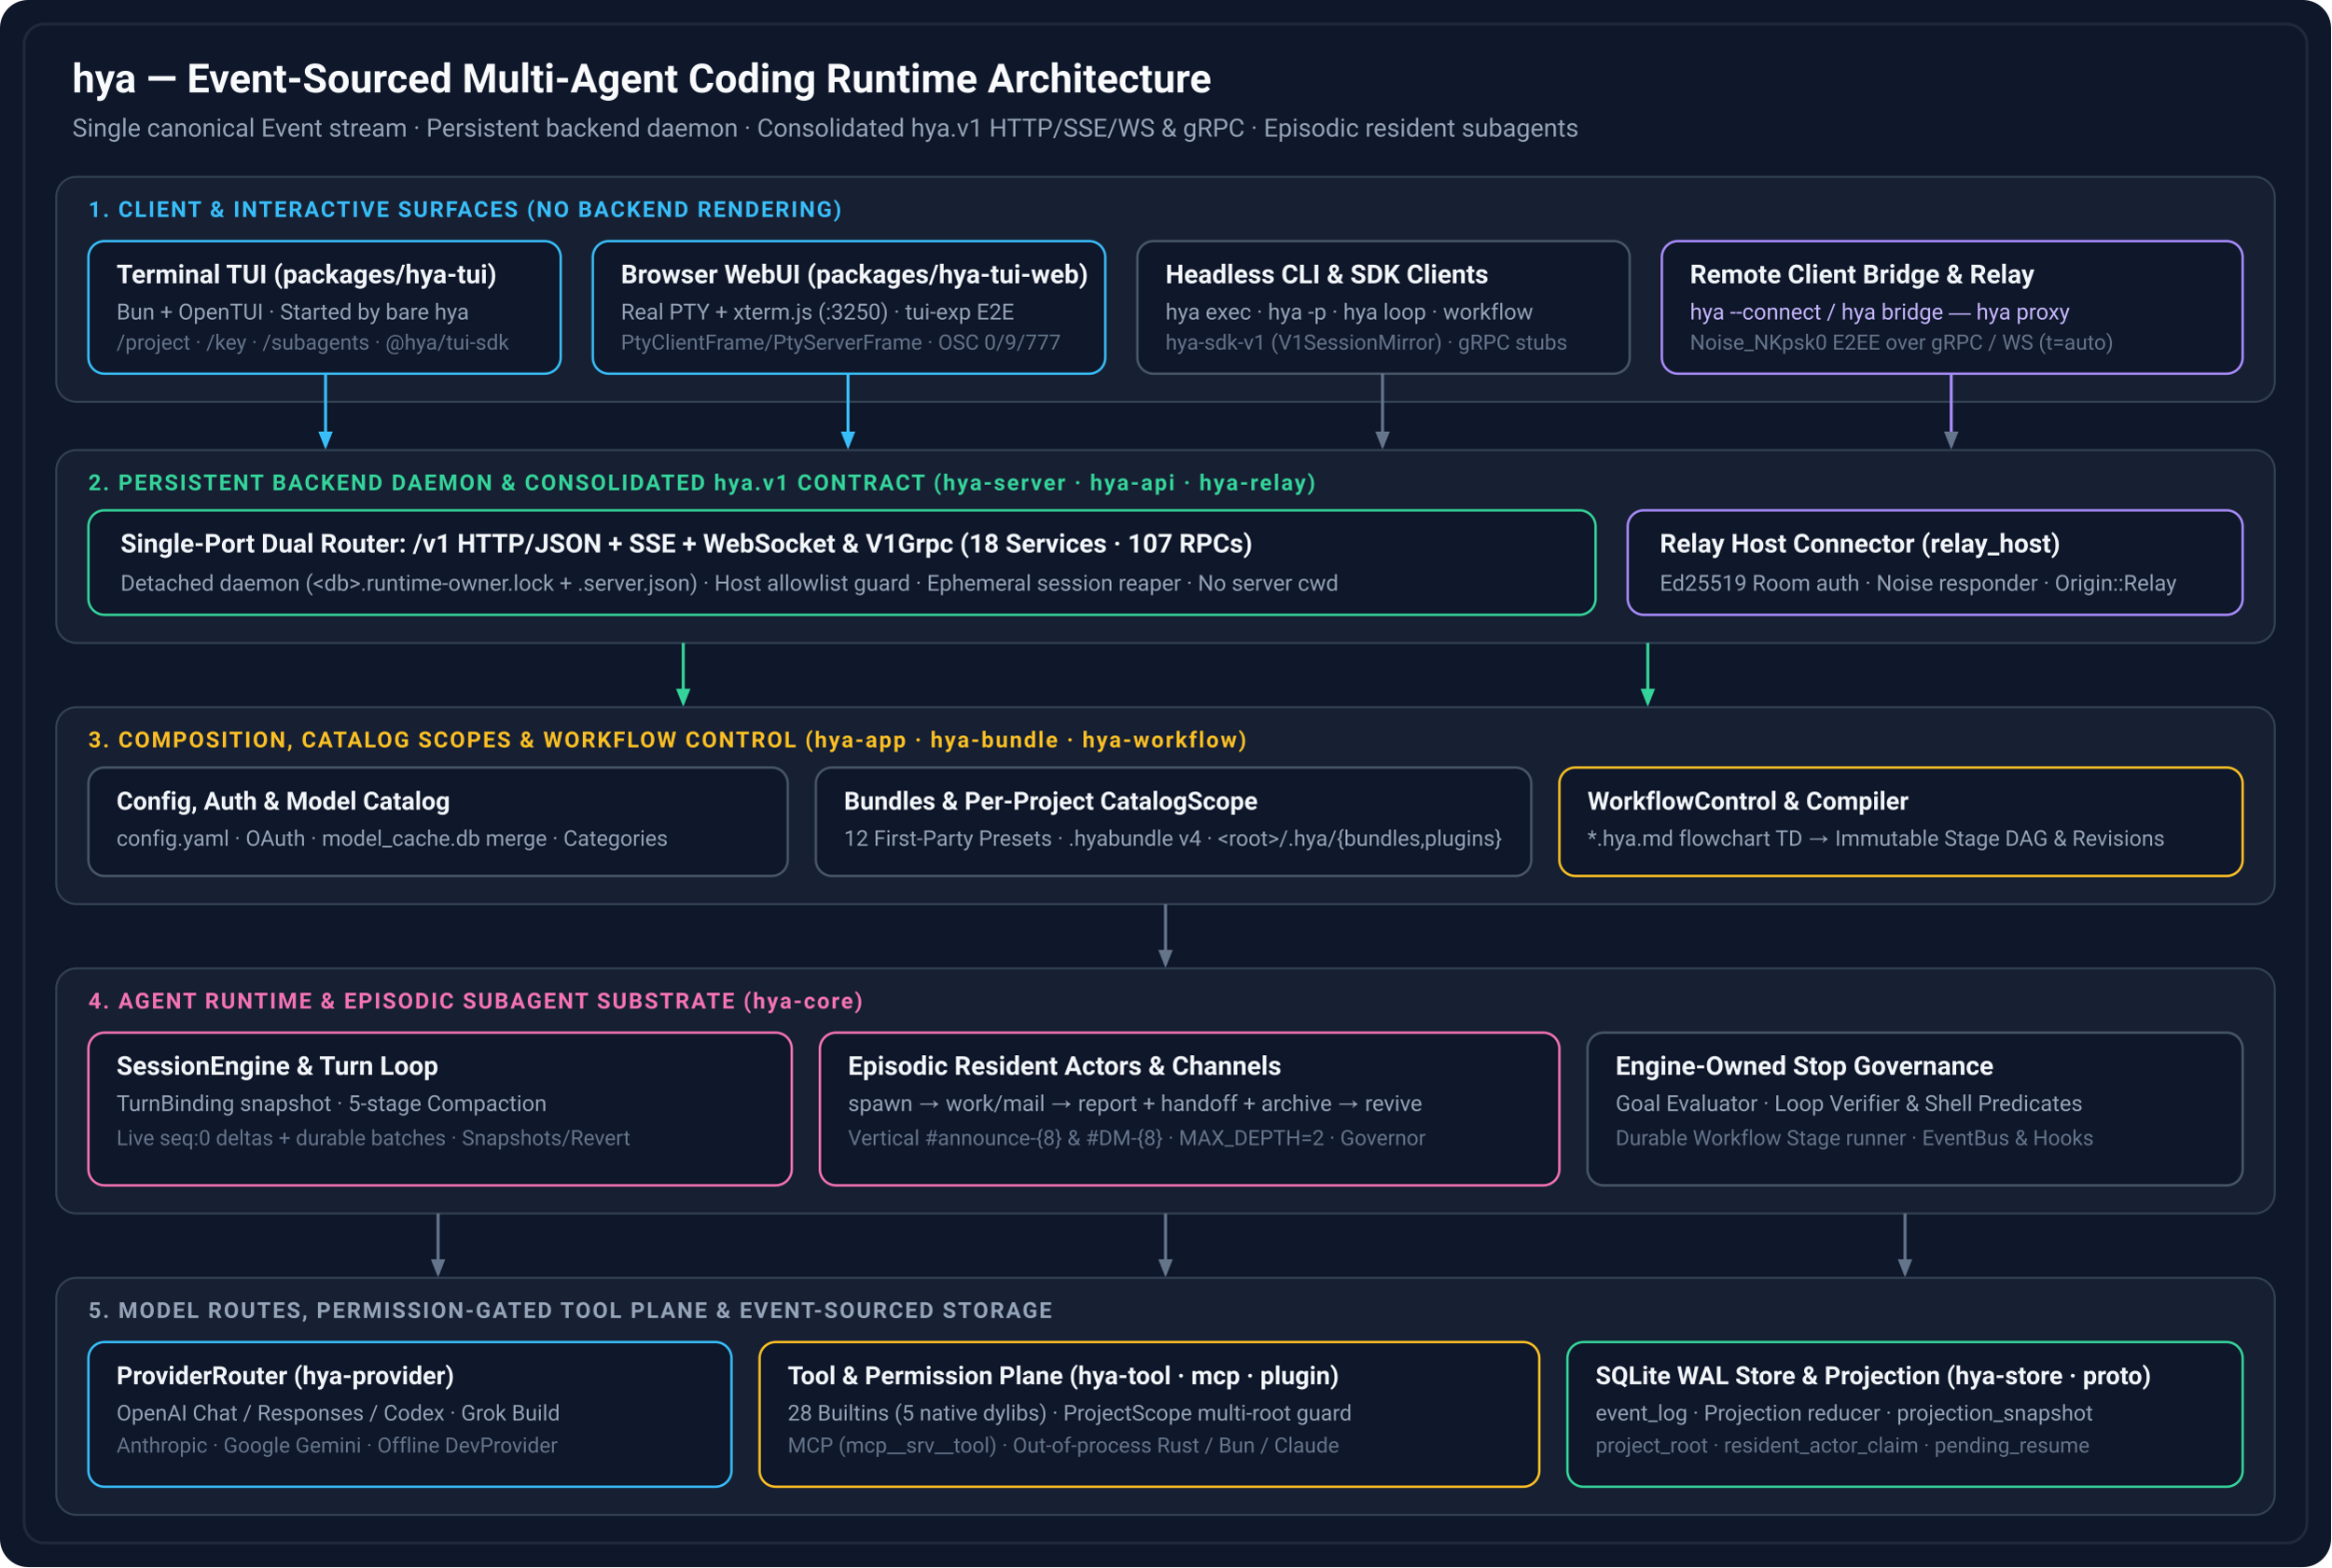
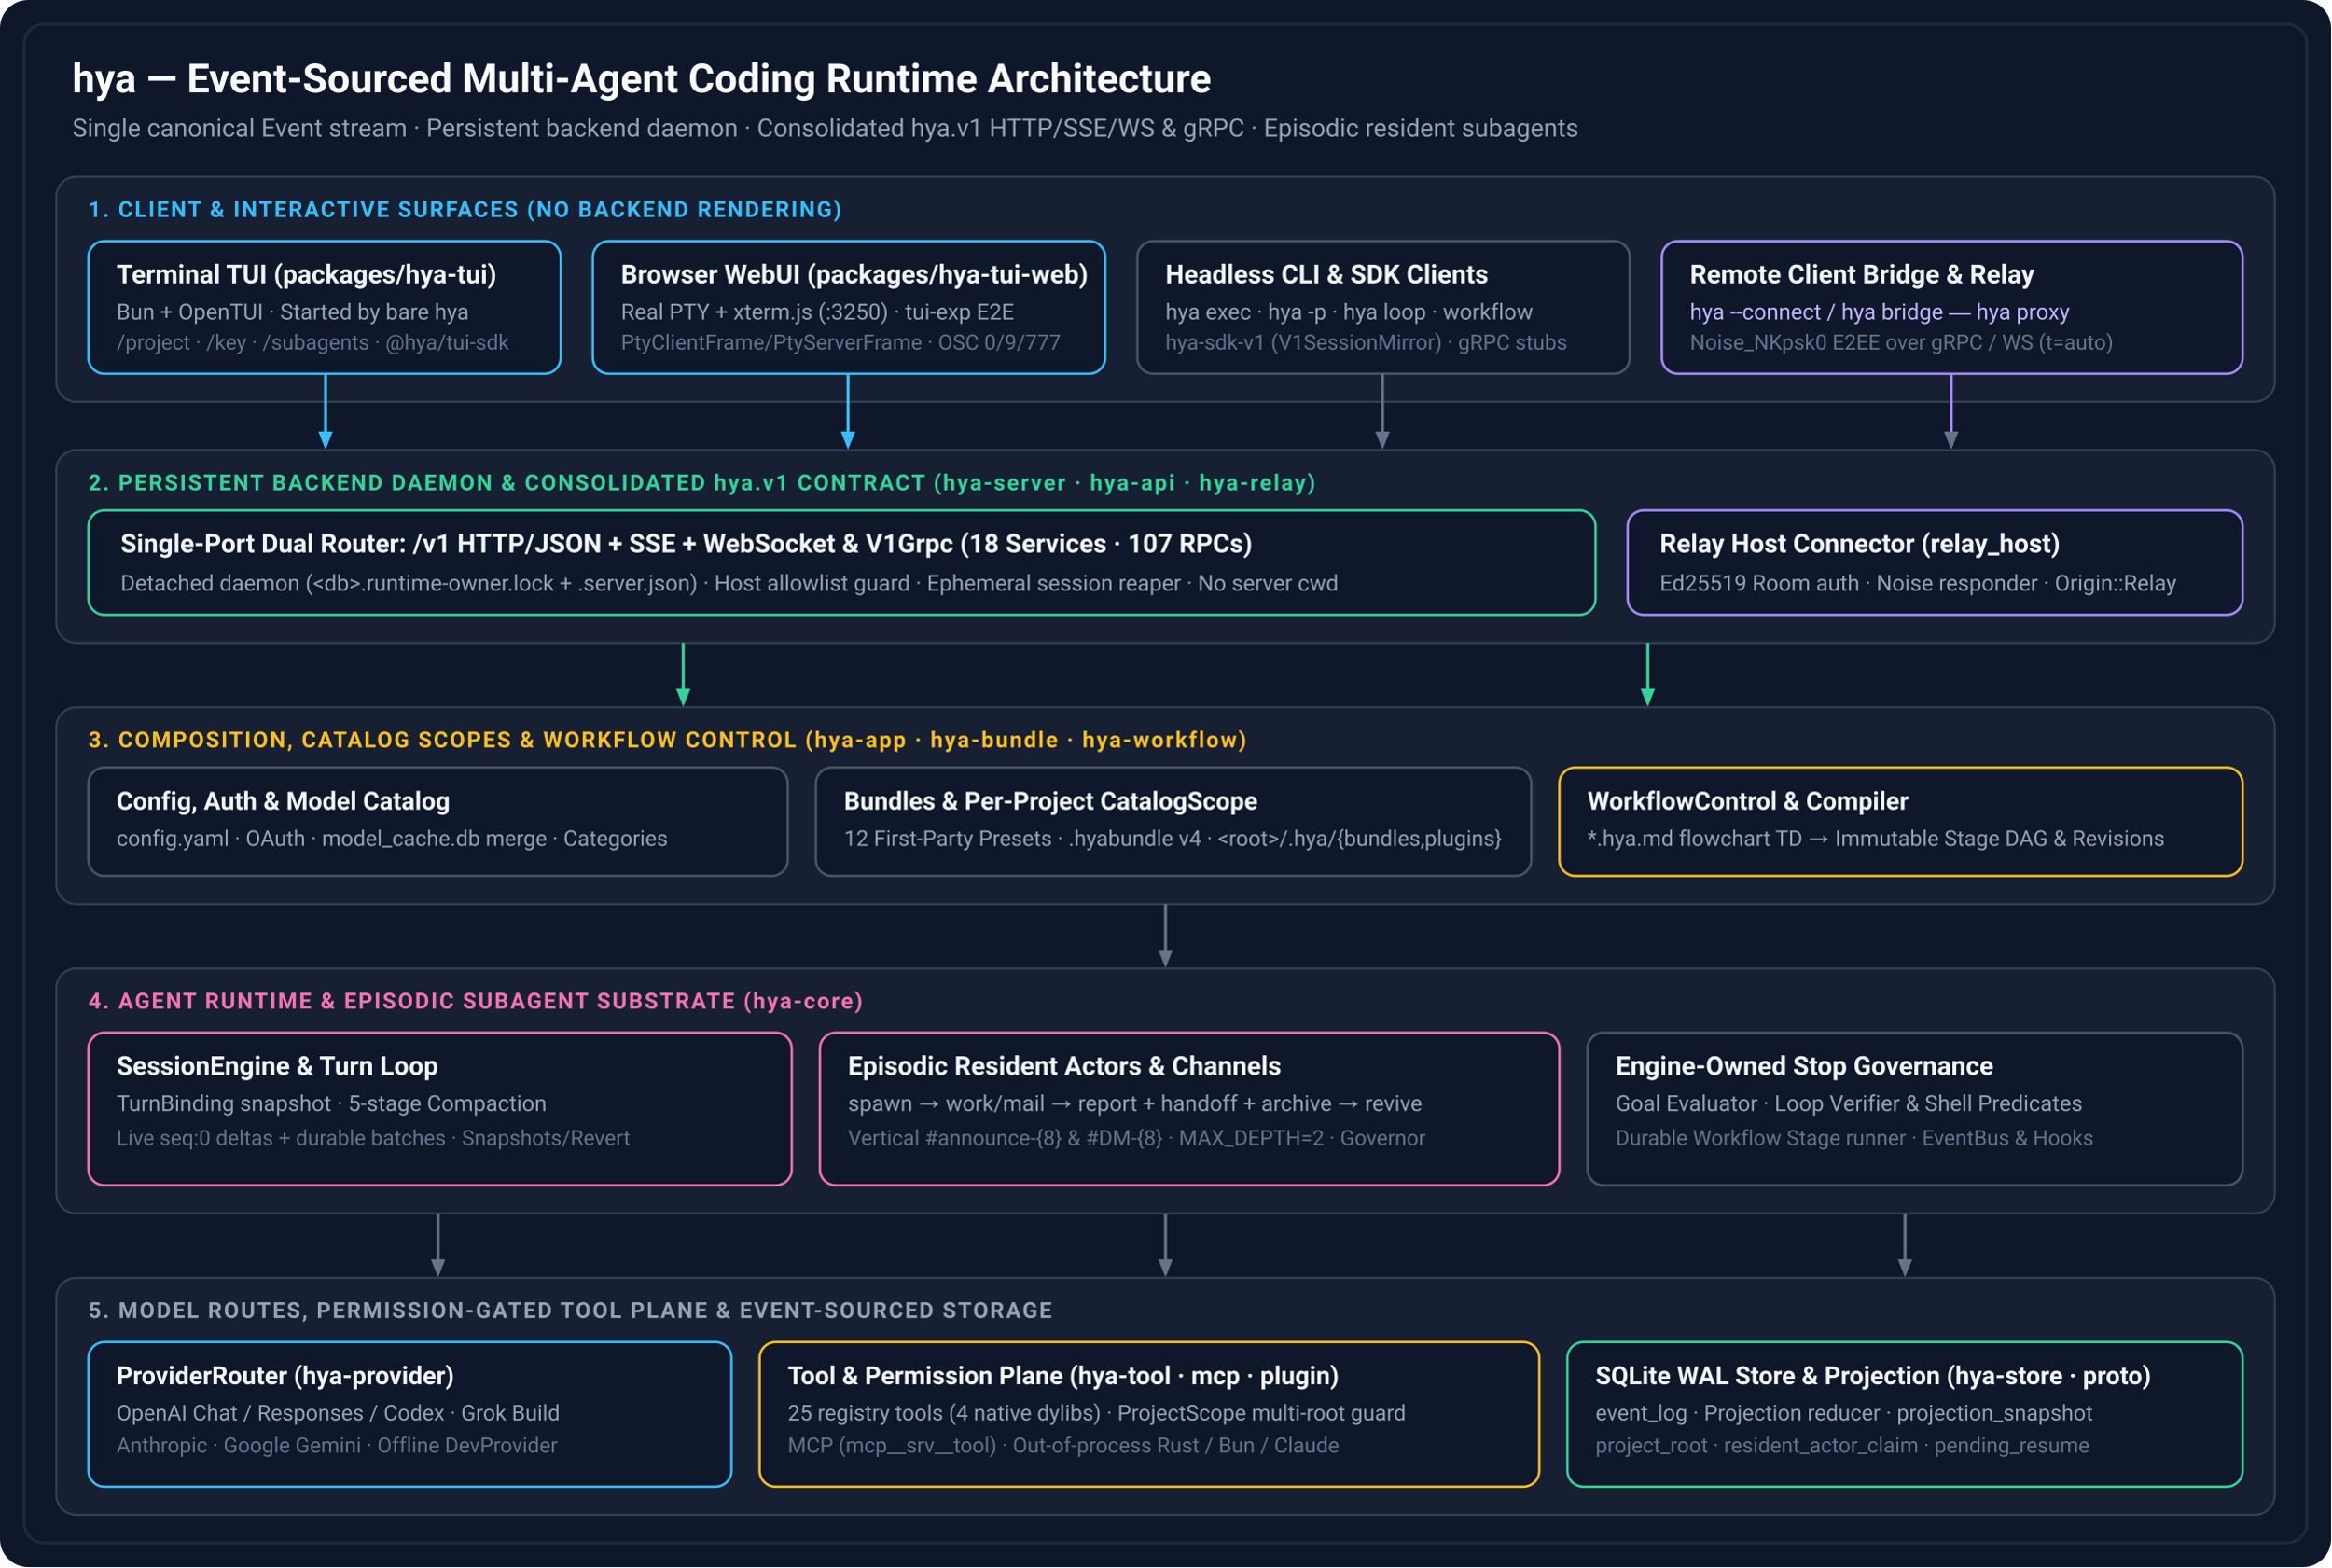
<svg xmlns="http://www.w3.org/2000/svg" viewBox="0 0 1160 780" width="1160" height="780" font-family="ui-sans-serif, system-ui, -apple-system, 'Segoe UI', Roboto, Helvetica, Arial, sans-serif">
  <defs>
    <marker id="arrow" viewBox="0 0 10 10" refX="8" refY="5" markerWidth="6" markerHeight="6" orient="auto-start-reverse">
      <path d="M 0 1 L 10 5 L 0 9 z" fill="#64748b" />
    </marker>
    <marker id="arrow-accent" viewBox="0 0 10 10" refX="8" refY="5" markerWidth="6" markerHeight="6" orient="auto-start-reverse">
      <path d="M 0 1 L 10 5 L 0 9 z" fill="#38bdf8" />
    </marker>
    <marker id="arrow-emerald" viewBox="0 0 10 10" refX="8" refY="5" markerWidth="6" markerHeight="6" orient="auto-start-reverse">
      <path d="M 0 1 L 10 5 L 0 9 z" fill="#34d399" />
    </marker>
  </defs>
  <rect width="1160" height="780" rx="14" fill="#0f172a" />
  <rect x="12" y="12" width="1136" height="756" rx="10" fill="none" stroke="#1e293b" stroke-width="1.5" />
  <text x="36" y="46" fill="#f8fafc" font-size="20" font-weight="700">hya  —  Event-Sourced Multi-Agent Coding Runtime Architecture</text>
  <text x="36" y="68" fill="#94a3b8" font-size="12.5">Single canonical Event stream · Persistent backend daemon · Consolidated hya.v1 HTTP/SSE/WS &amp; gRPC · Episodic resident subagents</text>
  <rect x="28" y="88" width="1104" height="112" rx="10" fill="#1e293b" fill-opacity="0.55" stroke="#334155" />
  <text x="44" y="108" fill="#38bdf8" font-size="11" font-weight="700" letter-spacing="0.08em">1. CLIENT &amp; INTERACTIVE SURFACES (NO BACKEND RENDERING)</text>
  <rect x="44" y="120" width="235" height="66" rx="8" fill="#0f172a" stroke="#38bdf8" stroke-width="1.2" />
  <text x="58" y="141" fill="#f1f5f9" font-size="13" font-weight="600">Terminal TUI (packages/hya-tui)</text>
  <text x="58" y="159" fill="#94a3b8" font-size="11">Bun + OpenTUI · Started by bare hya</text>
  <text x="58" y="174" fill="#64748b" font-size="10.5">/project · /key · /subagents · @hya/tui-sdk</text>
  <rect x="295" y="120" width="255" height="66" rx="8" fill="#0f172a" stroke="#38bdf8" stroke-width="1.2" />
  <text x="309" y="141" fill="#f1f5f9" font-size="13" font-weight="600">Browser WebUI (packages/hya-tui-web)</text>
  <text x="309" y="159" fill="#94a3b8" font-size="11">Real PTY + xterm.js (:3250) · tui-exp E2E</text>
  <text x="309" y="174" fill="#64748b" font-size="10.5">PtyClientFrame/PtyServerFrame · OSC 0/9/777</text>
  <rect x="566" y="120" width="245" height="66" rx="8" fill="#0f172a" stroke="#475569" stroke-width="1.2" />
  <text x="580" y="141" fill="#f1f5f9" font-size="13" font-weight="600">Headless CLI &amp; SDK Clients</text>
  <text x="580" y="159" fill="#94a3b8" font-size="11">hya exec · hya -p · hya loop · workflow</text>
  <text x="580" y="174" fill="#64748b" font-size="10.5">hya-sdk-v1 (V1SessionMirror) · gRPC stubs</text>
  <rect x="827" y="120" width="289" height="66" rx="8" fill="#0f172a" stroke="#a78bfa" stroke-width="1.2" />
  <text x="841" y="141" fill="#f1f5f9" font-size="13" font-weight="600">Remote Client Bridge &amp; Relay</text>
  <text x="841" y="159" fill="#c4b5fd" font-size="11">hya --connect / hya bridge ─ hya proxy</text>
  <text x="841" y="174" fill="#64748b" font-size="10.5">Noise_NKpsk0 E2EE over gRPC / WS (t=auto)</text>
  <line x1="162" y1="186" x2="162" y2="222" stroke="#38bdf8" stroke-width="1.5" marker-end="url(#arrow-accent)" />
  <line x1="422" y1="186" x2="422" y2="222" stroke="#38bdf8" stroke-width="1.5" marker-end="url(#arrow-accent)" />
  <line x1="688" y1="186" x2="688" y2="222" stroke="#64748b" stroke-width="1.5" marker-end="url(#arrow)" />
  <line x1="971" y1="186" x2="971" y2="222" stroke="#a78bfa" stroke-width="1.5" marker-end="url(#arrow)" />
  <rect x="28" y="224" width="1104" height="96" rx="10" fill="#1e293b" fill-opacity="0.55" stroke="#334155" />
  <text x="44" y="244" fill="#34d399" font-size="11" font-weight="700" letter-spacing="0.08em">2. PERSISTENT BACKEND DAEMON &amp; CONSOLIDATED hya.v1 CONTRACT (hya-server · hya-api · hya-relay)</text>
  <rect x="44" y="254" width="750" height="52" rx="8" fill="#0f172a" stroke="#34d399" stroke-width="1.2" />
  <text x="60" y="275" fill="#f1f5f9" font-size="13" font-weight="600">Single-Port Dual Router: /v1 HTTP/JSON + SSE + WebSocket &amp; V1Grpc (18 Services · 107 RPCs)</text>
  <text x="60" y="294" fill="#94a3b8" font-size="11">Detached daemon (&lt;db&gt;.runtime-owner.lock + .server.json) · Host allowlist guard · Ephemeral session reaper · No server cwd</text>
  <rect x="810" y="254" width="306" height="52" rx="8" fill="#0f172a" stroke="#a78bfa" stroke-width="1.2" />
  <text x="826" y="275" fill="#f1f5f9" font-size="13" font-weight="600">Relay Host Connector (relay_host)</text>
  <text x="826" y="294" fill="#94a3b8" font-size="11">Ed25519 Room auth · Noise responder · Origin::Relay</text>
  <line x1="340" y1="320" x2="340" y2="350" stroke="#34d399" stroke-width="1.5" marker-end="url(#arrow-emerald)" />
  <line x1="820" y1="320" x2="820" y2="350" stroke="#34d399" stroke-width="1.5" marker-end="url(#arrow-emerald)" />
  <rect x="28" y="352" width="1104" height="98" rx="10" fill="#1e293b" fill-opacity="0.55" stroke="#334155" />
  <text x="44" y="372" fill="#fbbf24" font-size="11" font-weight="700" letter-spacing="0.08em">3. COMPOSITION, CATALOG SCOPES &amp; WORKFLOW CONTROL (hya-app · hya-bundle · hya-workflow)</text>
  <rect x="44" y="382" width="348" height="54" rx="8" fill="#0f172a" stroke="#475569" stroke-width="1.2" />
  <text x="58" y="403" fill="#f1f5f9" font-size="12.5" font-weight="600">Config, Auth &amp; Model Catalog</text>
  <text x="58" y="421" fill="#94a3b8" font-size="10.8">config.yaml · OAuth · model_cache.db merge · Categories</text>
  <rect x="406" y="382" width="356" height="54" rx="8" fill="#0f172a" stroke="#475569" stroke-width="1.2" />
  <text x="420" y="403" fill="#f1f5f9" font-size="12.5" font-weight="600">Bundles &amp; Per-Project CatalogScope</text>
  <text x="420" y="421" fill="#94a3b8" font-size="10.8">12 First-Party Presets · .hyabundle v4 · &lt;root&gt;/.hya/{bundles,plugins}</text>
  <rect x="776" y="382" width="340" height="54" rx="8" fill="#0f172a" stroke="#fbbf24" stroke-width="1.2" />
  <text x="790" y="403" fill="#f1f5f9" font-size="12.5" font-weight="600">WorkflowControl &amp; Compiler</text>
  <text x="790" y="421" fill="#94a3b8" font-size="10.8">*.hya.md flowchart TD → Immutable Stage DAG &amp; Revisions</text>
  <line x1="580" y1="450" x2="580" y2="480" stroke="#64748b" stroke-width="1.5" marker-end="url(#arrow)" />
  <rect x="28" y="482" width="1104" height="122" rx="10" fill="#1e293b" fill-opacity="0.55" stroke="#334155" />
  <text x="44" y="502" fill="#f472b6" font-size="11" font-weight="700" letter-spacing="0.08em">4. AGENT RUNTIME &amp; EPISODIC SUBAGENT SUBSTRATE (hya-core)</text>
  <rect x="44" y="514" width="350" height="76" rx="8" fill="#0f172a" stroke="#f472b6" stroke-width="1.2" />
  <text x="58" y="535" fill="#f1f5f9" font-size="13" font-weight="600">SessionEngine &amp; Turn Loop</text>
  <text x="58" y="553" fill="#94a3b8" font-size="11">TurnBinding snapshot · 5-stage Compaction</text>
  <text x="58" y="570" fill="#64748b" font-size="10.5">Live seq:0 deltas + durable batches · Snapshots/Revert</text>
  <rect x="408" y="514" width="368" height="76" rx="8" fill="#0f172a" stroke="#f472b6" stroke-width="1.2" />
  <text x="422" y="535" fill="#f1f5f9" font-size="13" font-weight="600">Episodic Resident Actors &amp; Channels</text>
  <text x="422" y="553" fill="#94a3b8" font-size="11">spawn → work/mail → report + handoff + archive → revive</text>
  <text x="422" y="570" fill="#64748b" font-size="10.5">Vertical #announce-{8} &amp; #DM-{8} · MAX_DEPTH=2 · Governor</text>
  <rect x="790" y="514" width="326" height="76" rx="8" fill="#0f172a" stroke="#475569" stroke-width="1.2" />
  <text x="804" y="535" fill="#f1f5f9" font-size="13" font-weight="600">Engine-Owned Stop Governance</text>
  <text x="804" y="553" fill="#94a3b8" font-size="11">Goal Evaluator · Loop Verifier &amp; Shell Predicates</text>
  <text x="804" y="570" fill="#64748b" font-size="10.5">Durable Workflow Stage runner · EventBus &amp; Hooks</text>
  <line x1="218" y1="604" x2="218" y2="634" stroke="#64748b" stroke-width="1.5" marker-end="url(#arrow)" />
  <line x1="580" y1="604" x2="580" y2="634" stroke="#64748b" stroke-width="1.5" marker-end="url(#arrow)" />
  <line x1="948" y1="604" x2="948" y2="634" stroke="#64748b" stroke-width="1.5" marker-end="url(#arrow)" />
  <rect x="28" y="636" width="1104" height="118" rx="10" fill="#1e293b" fill-opacity="0.55" stroke="#334155" />
  <text x="44" y="656" fill="#94a3b8" font-size="11" font-weight="700" letter-spacing="0.08em">5. MODEL ROUTES, PERMISSION-GATED TOOL PLANE &amp; EVENT-SOURCED STORAGE</text>
  <rect x="44" y="668" width="320" height="72" rx="8" fill="#0f172a" stroke="#38bdf8" stroke-width="1.2" />
  <text x="58" y="689" fill="#f1f5f9" font-size="12.5" font-weight="600">ProviderRouter (hya-provider)</text>
  <text x="58" y="707" fill="#94a3b8" font-size="10.8">OpenAI Chat / Responses / Codex · Grok Build</text>
  <text x="58" y="723" fill="#64748b" font-size="10.5">Anthropic · Google Gemini · Offline DevProvider</text>
  <rect x="378" y="668" width="388" height="72" rx="8" fill="#0f172a" stroke="#fbbf24" stroke-width="1.2" />
  <text x="392" y="689" fill="#f1f5f9" font-size="12.5" font-weight="600">Tool &amp; Permission Plane (hya-tool · mcp · plugin)</text>
-   <text x="392" y="707" fill="#94a3b8" font-size="10.8">28 Builtins (5 native dylibs) · ProjectScope multi-root guard</text>
+   <text x="392" y="707" fill="#94a3b8" font-size="10.8">25 registry tools (4 native dylibs) · ProjectScope multi-root guard</text>
  <text x="392" y="723" fill="#64748b" font-size="10.5">MCP (mcp__srv__tool) · Out-of-process Rust / Bun / Claude</text>
  <rect x="780" y="668" width="336" height="72" rx="8" fill="#0f172a" stroke="#34d399" stroke-width="1.2" />
  <text x="794" y="689" fill="#f1f5f9" font-size="12.5" font-weight="600">SQLite WAL Store &amp; Projection (hya-store · proto)</text>
  <text x="794" y="707" fill="#94a3b8" font-size="10.8">event_log · Projection reducer · projection_snapshot</text>
  <text x="794" y="723" fill="#64748b" font-size="10.5">project_root · resident_actor_claim · pending_resume</text>
</svg>
